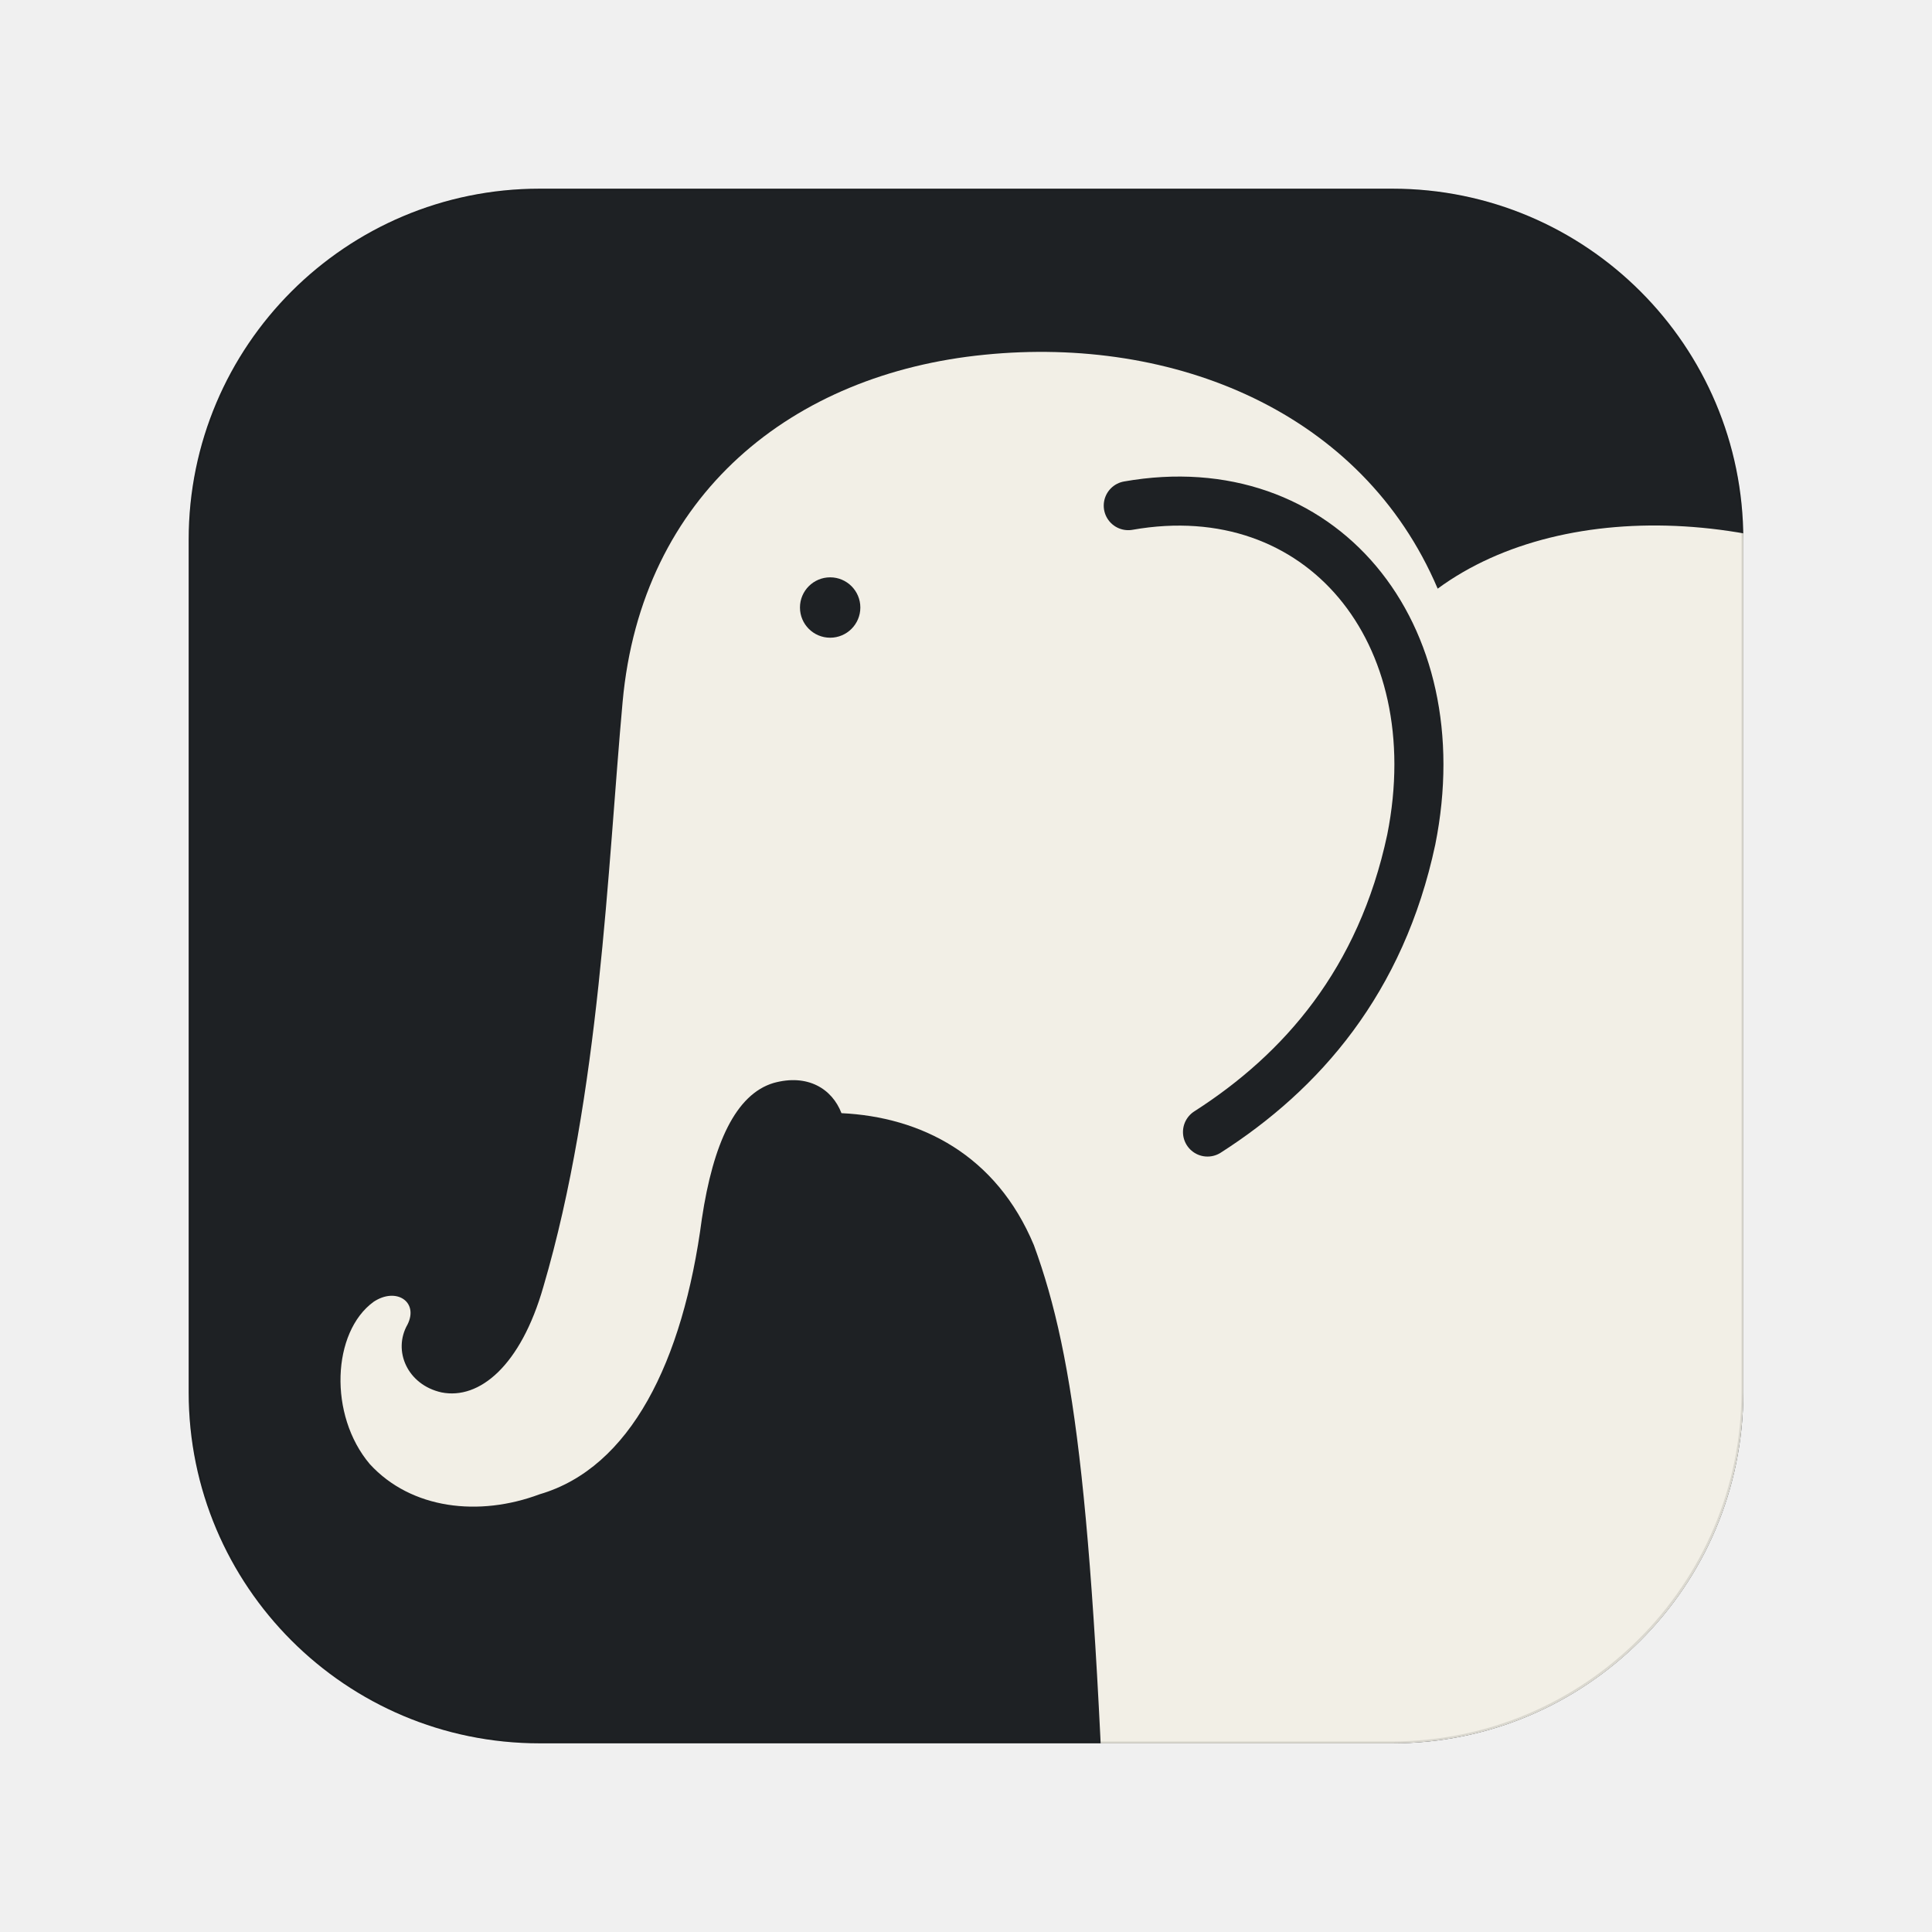
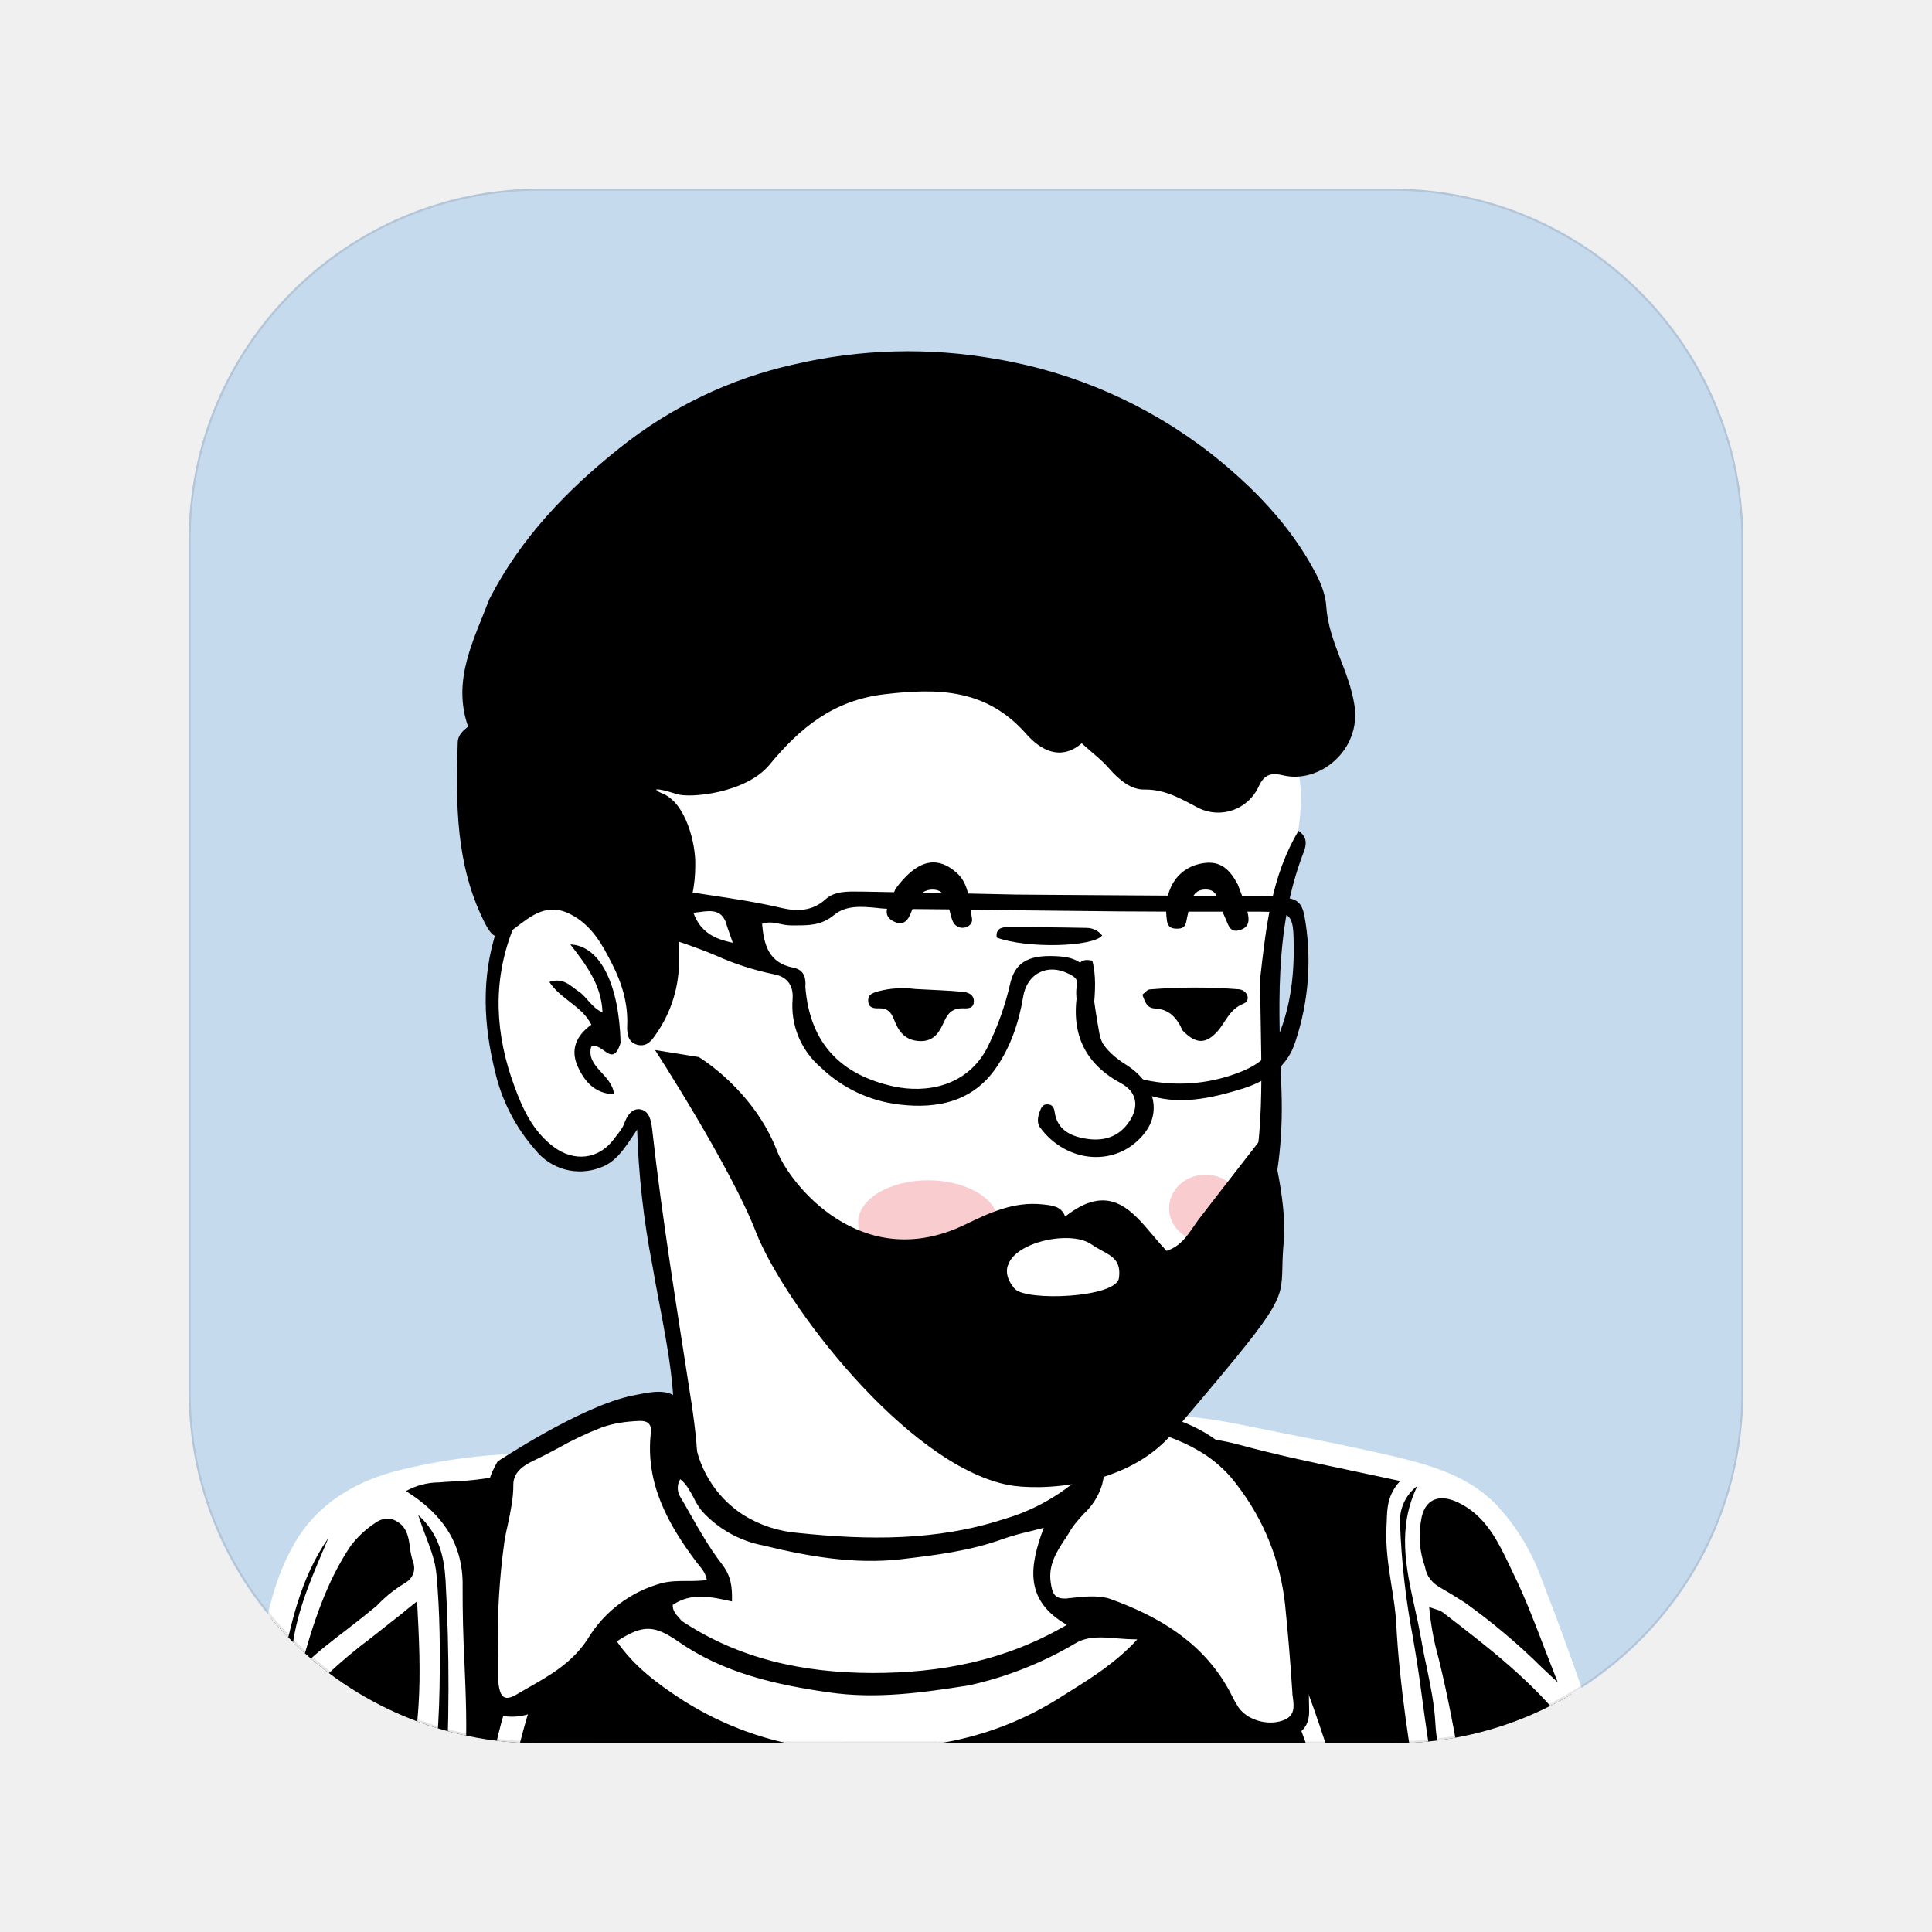
<svg xmlns="http://www.w3.org/2000/svg" width="1024" height="1024" viewBox="0 0 1024 1024">
  <defs>
    <clipPath id="plate">
      <rect x="100" y="100" width="824" height="824" rx="186" />
    </clipPath>
  </defs>
  <g clip-path="url(#plate)">
-     <rect x="100" y="100" width="824" height="824" fill="#1E2124" />
-     <path d="M1040 330 C 950 268 830 262 762 312 C 722 218 622 178 522 188 C 420 198 340 262 330 372 C 322 460 318 580 288 682 C 276 724 254 742 234 738 C 216 734 208 716 216 702 C 222 690 210 682 198 690 C 176 706 174 750 196 776 C 218 800 254 804 286 792 C 334 778 362 722 372 646 C 378 606 390 580 410 574 C 428 569 441 577 446 590 C 488 592 528 612 548 660 C 570 720 580 800 588 1040 L 1040 1040 Z" fill="#F2EFE6" />
-     <path d="M598 268 C 700 250 770 335 748 445 C 732 520 690 568 640 600" fill="none" stroke="#1E2124" stroke-width="26" stroke-linecap="round" />
-     <circle cx="440" cy="322" r="16" fill="#1E2124" />
+     <rect x="100" y="100" width="824" height="824" fill="#C6DAEE" />
+     <svg x="100" y="100" width="824" height="824" viewBox="320 190 1110 1110">
+       <g fill="none">
+         <defs>
+           <clipPath id="icon-dew-clip-b1abadc1">
+             <rect width="1744" height="1744" rx="0" ry="0" />
+           </clipPath>
+         </defs>
+         <g clip-path="url(#icon-dew-clip-b1abadc1)">
+           <g transform="translate(532 491)">
+             <g>
+               <path d="M553 723.7c-99 297-363.7 388.6-503.6 19.8-19.3-50.7 31-69.5 66.2-91.9 24.1-15.3 36.8-28.5 35.3-42.2C144 545 114 365.6 114 365.6l-3-5.8s.7-1.6-2.2 1.2c-3 3-9.9 34.2-37 34.2-24.5 0-49.2-10.9-61-86.3C6.3 281.6 8.7 210 39 197c12.5-5.3 24-7.2 35.2-.8s-13-22 112-126C267.5 2.4 395.8-7.5 447.6 4S551 40.8 574 94.5c27.8 65-25.9 114.3-14 262.5-2.2 53.6.8 171.2-146.6 210.6-28 7.5-19.3 48.4 22.7 58.4 67 21 117 72.3 117 97.9" fill="#ffffff" />
+               <path d="M7.6 228.9c5.2-16.1 23.7-44.7 42.2-42C71.7 185 83.8 198 94 213a140 140 0 0 1 22.4 61.5c.5 3.7 1 7.6-1.2 11.3-4.5.6-4.9-3-5-5.6-.5-20.7-9.7-38.7-18.9-56.1-6.6-12.5-16.2-24.6-31.4-27.6-17.2-3.5-33 12-40.8 32.2-14.5 37.6-12 74.6 1.4 111 5.8 15.9 13.1 32.1 27.8 43.2 14.8 11.3 32.7 9.3 43.6-5.7 2.5-3.4 5.6-6.7 7-10.6 2.1-5.7 5.4-11 11.3-10.3 6.8 1 8 8.3 8.7 14C126.2 436 137 501 147 566c2.6 17.1 5.6 41.7 3.6 52.1-.7 3.7 0 7-4.5 7.8-4.9.7-7-2.1-7.7-6.5-2.3-17-3-23.6-4-49.6-1.2-34.3-9.6-68-15.3-102a604 604 0 0 1-10.9-97c-8.5 12.7-14.8 23.3-26.5 27.2a40.5 40.5 0 0 1-46.1-12.6 128 128 0 0 1-28.8-55.8c-8.4-34-9.9-67.1.9-100.6m572.7-71.5c6.5 4.4 5.7 10 3.7 15.2-21.6 55.7-17.6 113.8-15.8 171.6 2.1 66.4-14.5 126.8-58.7 177.5-15.4 17.6-35.8 29.8-56.5 40.3-21.4 11-25.9 20.1-19.2 43.6 1.3 4.7 4.4 9.6-.2 14.4s-9.8 3.1-15.4 1.7a406 406 0 0 1-137-68.3c-6-4.5-11-10.6-15.8-16.5-2.5-3-3-7.8.5-10.4 3.7-2.9 6.4.1 9.8 2.7A146 146 0 0 0 352 561c21 2.1 41.5-.2 62.3-.1 11.5 0 20.6-5.9 29.5-10.8 27.8-15.5 54.3-32.8 72.2-60.7a230 230 0 0 0 31.6-80.9c9.6-48 5.3-96.6 5.5-146.2 4.2-36.9 8.1-72.7 27.3-104.8M60.6 238.6c21 1 34.7 28 35.8 70.3-6 18.8-12.8-1-21 2.7-4 14.5 15.1 20 16.3 34-14-.6-21.1-9.3-25.9-19.8-5.5-12.2-1-22.2 9.7-29.9-6.7-13.4-21.7-18-30-30.5 10-3.5 15.1 2.9 21 6.8 5.9 4 9 11.3 17 15-.8-19.8-11.7-34-23-48.6" fill="#000000" />
+             </g>
+           </g>
+           <g transform="translate(151 1029.3)">
+             <g>
+               <path d="M1342.7 717.8 34 718.7s73-276.9 92.4-308.7c19.4-31.7 97.5-138.7 96.7-156.8-1-18.2 1.4-82.8 14.6-108.3 13.2-25.6 55.3-60.6 71.7-63.1 16.4-2.6 71.6-5.1 106.2-13.7 34.5-8.5 66.4-19 101.5-19 5.7 0 .2 12.3.2 12.3S519 182.3 682 190c121.5 5.6 161.7-116.2 161.7-116.2S817 50.3 825.1 49.6c95.6-8 145.8 13 174.8 18.6 26.7 5.1 49.2 5.1 76 23.9 30.6 21.5 46.5 70.2 80.8 144.8 39.4 85.5 194.2 345 185.9 481.6" fill="#000000" />
+               <path fill-rule="evenodd" clip-rule="evenodd" d="M1030.7 721.7q-.9-25.2-1.5-50.4c-.8-36.7-1.6-73.5-6.4-110.3q-6.6-50.5-15-100.8c-9-55-21.3-109.5-33.6-164a302 302 0 0 0-19.3-54.6c-5.7-13-10.4-26.2-15.2-39.4-5.5-15.1-11-30.3-17.8-45q-1.9-3.7-4.2-7.3c-3-4.5-6-9.2-7.5-16.2-47.5 92.4-120.5 140.3-223.3 140.7-101.2.5-176-45.6-230.6-128.8a58 58 0 0 0-16 25.7l-1.4 3.3c-18.6 45.4-36 91-41.5 140.6-3.1 28.6-7.6 57.3-12 85.9l-1.8 11.3c-7 44.7-13 89.6-16.3 134.8A27816 27816 0 0 1 354 720.6c-4.7 1-9 1-14.5 1 3.5-24.4 4.4-49.3 5.2-74 1.6-49.1 7.3-97.8 13-146.5l4.6-40.2c3-27.7 7-55.3 11-83 4-27.1 8-54.3 11-81.7 5-43.5 22-84.2 40-124.2l.8-1.9c10.5-23.2 20.9-46.2 37.6-65.8a174 174 0 0 1 44.8-38.6c14-8 18.5-6.4 23.1 8.9 9.6 31 26.3 57.8 53.3 76 42.8 28.8 89.1 41.8 141.4 26.6 36.4-10.5 66.6-28.8 88.3-59.5 8.4-12 16-24.7 18.5-39.6l-5.6-2.1q-6.4-2.3-12.6-5c-3-1.2-6.7-2.9-5.2-7.3 1.3-3.3 4.2-5.8 8-5.3 33 4.5 64.4 11.7 86.3 40.7a342 342 0 0 1 47.4 88.3l7.5 20a1090 1090 0 0 1 34.4 101.2q5.2 20.4 9.1 41.3l3.6 17.6 5.2 23.5c4 18 8 36 10.9 54l6.2 37.5a853 853 0 0 1 13.8 107q1.3 26.6 3.4 53.3 1.7 22.5 3 44.9c.5 8.1-.4 16.3-1.2 24.8l-.8 8.4q-7.4 1-14.7.8M845.6 88.2c-8 18.2-15.8 36.5-29.3 51.7-34.3 38.7-78.8 56.4-129.4 57.9-34.1 1-67.6-6-97-24.7-28.6-18.2-53-40.3-65-73.3l-1.3-3.6c-2-5.8-4-11.8-8.6-15.8-13.2 3-16.7 11-14.6 22.7l.9 5.7c.5 4 1 7.9 2.4 11.5 12.5 35 37 60.8 68.3 79.6a204 204 0 0 0 80.8 28.2c60.4 7.4 116.6-.5 166.4-37.4 30.3-22.4 48.9-52 53.4-89.5 1.7-14.8-7.2-21.7-24.7-18.4zm-361.3 15.6c20 81 77 120 153.7 137 39 9.8 76 8.1 113.2-1.4 41.3-10.6 77.6-29 104.8-62.4 16.6-20.5 28.9-43.2 29.3-70.8 15 7.8 16.5 13 6.5 31.6a228 228 0 0 1-96.7 96.8c-46.4 23.8-96.3 30-148.6 22.3-54.1-8-98.7-33.3-137.7-69.6-14-13-24.7-29-35.2-44.9l-6.8-10.1c-2.7-4-1-7.2 1.7-10.3l10.7-12.4z" fill="#ffffff" />
+               <path fill-rule="evenodd" clip-rule="evenodd" d="M242.1 721.7c4.5-15.3 6.2-31 8-46.9q1.1-11.8 2.8-23.7l2.7-17.9a976 976 0 0 1 12.5-71.5l4.8-20.4q5-19.6 8.8-39.7 6-34.4 20.3-66a246 246 0 0 0 22.3-101c.3-17.5 2.5-34.7 4.7-52 1.6-12.8 3.3-25.6 4.1-38.5 1.6-24.4.4-48.5-1-74.8q-5.8 4.5-11 8.9L299 195.6c-42.9 32-76.3 72.4-105 116.8-11 17.3-20.4 35.7-29.8 54q-5.5 11.3-11.4 22.2a819 819 0 0 0-40.2 93.2l-6.5 17C88.3 545.2 70.3 592 63.3 641.6c-2 14.2-6 27.9-9.9 41.7-3.5 12.2-7 24.5-9.3 37.4-5.5 1-10.8 1-17.1 1l2.8-9.7c8.4-29.2 17-58.5 21.3-89 2.2-15.4 6.7-30.6 11.1-45.6l3.1-10.4a540 540 0 0 1 16-45c5-13 10-25.9 14-39.1 5-15.7 11.6-30.9 18.2-46l7.2-16.8a996 996 0 0 1 59-115l.4-.6c7.4-12.7 15-25.8 26-36.3 8.7-8.2 9.2-18.8 9.7-29.3a103 103 0 0 1 2.3-20c5-31.3 10.2-62.8 26.3-90.7 16.7-29.1 44.5-45.3 77-53q35.5-8.6 71.8-10.8a126 126 0 0 0 29.6-7q7.8-2.5 15.8-4.6l15-4c19.2-5 38.3-10.1 58.5-9.2h1c4.1.1 8.3.3 9 5.4.6 5-3 5.7-6.6 6.4l-2 .4-42 9.8q-39.5 9.5-79.4 18.2a244 244 0 0 1-35.4 4q-4.5.2-8.9.6a49 49 0 0 0-23.7 6.2c25.8 16 41 37.4 40.5 68q-.1 27 1.3 54.3c1 23.8 2 47.6.6 71.5-1.7 31-5.3 62-9.9 92.8q-4 27-6.8 54-2.9 25.5-6.4 50.9t-5.8 50.7c-1.6 15.6-3 31.3-5.3 46.9q-3.6 27.4-6.2 55-2.3 24-5.3 47.6-.7 6-1 12.2c-.5 8.6-1 17.3-4.1 26.2q-8.4 1.5-17 .1c8.7-33.2 12.7-66.8 16.7-100l.5-3.8q2.8-24.4 4.8-49c2.4-26.7 4.7-53.4 9.4-79.9q2.5-16 3.5-32.2c1-14 2.2-27.9 5.5-41.6 8.3-34.4 11-69.8 13-104.9a1341 1341 0 0 0 .3-155.3c-1-16.4-4.6-33-19.5-46.4q2.4 7.3 5 14.1c3.7 9.7 7.2 18.8 8 28.2 2.5 27.1 2.7 54.5 2.2 81.8-.5 31.9-4 63.5-7.6 95.1l-3.5 32.9c-3.6 35.8-8.8 71.4-13.9 107q-3.5 23.9-6.7 47.6-2.9 21.6-5 43.2-2.5 26-6.2 51.9-2.2 16.4-3.6 32.9a335 335 0 0 1-7.9 54.5l-1 3.7c-1.9 6.7-4 13.9-.5 21q-8.4.3-16.7-1 1.3-11.4 3.1-22.4 1.8-9.8 2.9-19.4l4.5-40.4 5-44.7q4.7-43 10.7-85.8l4.9-36.5q-3 12-6.7 23.8a249 249 0 0 0-8.8 34.2q-4.2 24.8-9.6 49.3c-4.5 21.3-9 42.7-11.7 64.4q-1.4 11.3-3 22.4c-2.8 18.6-5.6 37.2-5.4 56.2zm60.3-548.3a94 94 0 0 1 20.5-16.8c6.7-3.8 8.5-9.9 6.1-16.2q-1.5-4.6-2-9.7c-1.1-7.8-2.3-15.6-11.6-19.6-5-2-9.9-.2-13.3 2.3a71 71 0 0 0-17.5 16.4C267.4 155.5 258 184.4 249 217c11-10.8 22.1-19.3 33.3-27.8q10-7.7 20-15.9m-37.6-39.6c-9.9 23.3-19.7 46.6-22 72.1-.3 13-5.7 22.1-11.5 31L235 219c6.8-33 13.6-66.1 33.8-95zM1304.2 578c15.7 46.5 24 95 31.4 143.7 5.4 0 9.8 0 14.4-1.1a869 869 0 0 0-21.2-112.8l-.1-.5c-4.1-17.4-9.8-34.3-15.5-51.3l-5-14.8a1478 1478 0 0 0-43.2-119.3 623 623 0 0 0-30.2-59.3q-6.8-12.7-13.1-25.4a332 332 0 0 0-31.5-54l-4-5.1c-5.8-7.3-11.7-14.7-14.5-23a2217 2217 0 0 0-36.7-101.6 154 154 0 0 0-32.5-53.3c-20.2-20.8-47.4-28.3-74.3-34.7a1899 1899 0 0 0-68.6-14.4l-39.9-8c-33.8-7-68.5-9-102.9-6-5.4.5-9.8 1.7-11.8 10.5a521 521 0 0 0 43.2 2.4c24 .6 48 1.3 71.6 7.7 25 6.8 50.5 12.2 76.7 17.7l37.5 8c-9 9.7-9.3 19.2-9.6 28.7l-.2 4.5c-.7 13.9 1.4 27.4 3.5 41 1.5 9.2 3 18.5 3.5 27.9 2.3 44.3 9.5 87.9 16.6 131.5l1.3 8.3c3.5 21 6 42.2 8.5 63.4q3.1 28.2 7.3 56.3a954 954 0 0 1 8 92.7c1.2 21 2.4 42.1 4.5 63.1q3 31.2 5 62.7 2.1 29.1 4.7 58.2h11.7c-.6-48.6-4.2-97-7.8-145.5q-2.9-37.3-5.2-74.6a757 757 0 0 0-7-61.9q-2.3-15.9-4.2-31.8c-3.8-31.4-8.7-62.5-13.6-93.7q-6.6-40.3-12-80.7-2.6-19.5-6-38.9a539 539 0 0 1-9.1-81 31 31 0 0 1 12.4-26.7c-14.5 29.7-8.2 58.4-1.9 87q2.6 11.3 4.6 22.5 1.7 9.9 3.9 19.8c2.7 13.2 5.5 26.4 6.2 39.8.6 11 2.7 21.7 4.8 32.3q2.4 11.1 3.9 22.4c2.4 19.6 5.6 39 8.7 58.4 5 30.3 10 60.6 12 91.3 2 26.2 7 52.3 12 78.2l.7 3.9a245 245 0 0 1 3.4 38v2a951 951 0 0 0 4.2 54.7c2.2 23.7 4.5 47.4 4.4 71.2l-.2 4.4q-.3 3.6-.2 7.9 5.7 1.1 11.3 1c2.7-44.8-.4-89.4-4.4-136.4 14 39.4 20.8 78.4 27.8 118l3 17.3q8.2 1.5 16.3.2a77 77 0 0 1-5.2-26.4c-.4-5.6-.8-11-2-16.4l-3.2-14.4c-7.8-34.7-15.6-69.4-29.7-102.4l-3.2-6.8a73 73 0 0 1-8.2-25c-1-14.8-4-29.3-7-43.7l-2.4-12.2c-3.5-18.3-5.6-36.8-7.7-55.3-2.2-19-4.3-38-8-56.7q-5.5-28-10-56c-5-29.2-10-58.4-16.8-87.3l-2-8.3a202 202 0 0 1-6.7-36.5l4.4 1.5q3.6 1 5.6 2.5l1 .8c31 23.8 62 47.7 86.3 78.6a483 483 0 0 1 55.3 86.3l18 35.5c13 25.3 26 50.6 36.7 77 11.6 28.7 21.1 58 30.6 87.2zm-241.1-418.2c-6.1-3.4-10.3-8.1-11.4-15.2a64 64 0 0 1-2.8-33c2.2-15.1 12.6-19.4 26.2-13 19.7 9.3 28.4 27.3 36.8 44.8l2.6 5.5c8.2 16.6 14.9 34 22 52.6l10 25.7-11.4-10.7a448 448 0 0 0-54.8-46.2q-8.5-5.5-17.2-10.5" fill="#ffffff" />
+               <path d="M455.7 39c45.2-21.2 59.5-10 59.5-10s-1.3 12 7.8 43c19.2 65 123.7 66 159 61.8 37.1-4.5 125.8-30.2 131-51.7 10-42-16.9-45.2-.8-46.5 16.1-1.4 85.1-.8 133 74.3 2.4 3.8 49.2 152.1-2.5 152.1-27.2 0-68.7-80-96.5-54.7a306 306 0 0 1-191 79.8c-52.3 2.6-140.8-43.6-140.8-43.6l-50-30.2s-55.5 41.3-74.7 30.9c-25.2-13.7 2-164 2-164s24.6-22.7 63.9-41.2" fill="#ffffff" />
+               <path fill-rule="evenodd" clip-rule="evenodd" d="M389.5 69.5s60.1-39.9 96.5-47.1c19.5-4 28.3-5.3 38.6 8.6a29 29 0 0 1 4.8 15.6l.2 2.2a78 78 0 0 0 35.2 58.7 87 87 0 0 0 39.5 13c49.3 5.1 98.6 5.8 146.4-9.8A142 142 0 0 0 804 82c9.4-8.6 9.5-14.9 0-23.1-3.7-3.3-2.6-6-1.3-9.1q.6-1.5 1-3.1c4.3-17.6 5.3-19.2 24.4-17 29 3.5 58.4 10 80.4 29.2 59.6 52.1 59.8 81 60.1 154q0 15.7.4 34.7c.2 12-6.8 17.9-18.6 19.6-23.3 3.5-39-5.8-50.4-25.4-4.6-8-10-15.6-17.7-21.4-16-11.7-21.7-12.4-36.7 0A328 328 0 0 1 722.2 283a260 260 0 0 1-184-16 156 156 0 0 1-49.8-33.7c-4.6-5.1-10.7-8-17.1-6.5l-4.8 1.1c-14.9 3.4-29.8 6.9-42.7 15.8a40 40 0 0 1-39.6 4.8c-12.1-5.4-11.8-18.7-10.7-30.2q2-19.5 3.2-39a521 521 0 0 1 11.3-89c-11.7 1.3 1.5-20.7 1.5-20.7M521 183.3c41.2 27.3 86.7 37 136 37.2 49.4 0 95.2-8.8 139-34.4-30.9-17.7-26.5-42.3-16.5-69.3l-10.5 2.7a177 177 0 0 0-18.4 5.2c-23.7 8.7-48.8 11.7-73.3 14.6-32.9 3.7-66-2-98.1-9.9a79 79 0 0 1-43.7-24.5q-3.6-4.5-6-9.7c-2.6-4.7-5-9.5-9.5-13.1a12 12 0 0 0-.2 12.3q3.7 6.2 7.2 12.5c7 12.3 14.1 24.7 22.7 35.8 6.4 8.3 7.5 15.8 7.2 26.7-15-3.4-29.3-6.5-42.3 2.5-.1 4 2 6.4 4.8 9.5zm274-58.8 2-3.2c3-5.6 7-10 11-14.4a47 47 0 0 0 13.2-21c3.4-15 6.5-29.1-.5-42.2 2-3.7 4.3-4.5 6.3-4l7.6 2c31 8.2 62 16.2 82.8 44.4a169 169 0 0 1 34.4 85.3q3.2 31.4 5.2 62.7 0 2 .4 4c.8 6.4 1.7 13.3-7.5 16.4-11.2 3.8-25.7-.7-31.7-10q-2.5-4-4.6-8.3-1.5-3-3.3-6.1c-18.8-32.3-49.1-50.1-83-62.4-8.7-3-19.3-1.8-29-.7h-1l-.4.2c-9.8 1-11.3-3.6-12.4-11.3-1.9-12.6 4.2-22 10.4-31.4m-405.1 99.2c.9 14 4 17.4 13 12.3l7.4-4.3c16.4-9.3 32.7-18.4 43.8-35.7a89 89 0 0 1 52.5-39.6c6.1-1.6 12.3-1.6 18.4-1.6q7 .1 14.1-.6c-.8-4.7-3.2-7.6-5.5-10.5l-1.8-2.2C511 114 494.9 84.8 499 48.8c.8-6.9-3.5-8.5-8.1-8.3-9.3.4-18.3 1.5-27.3 4.8A230 230 0 0 0 433 59.8q-9 4.9-18.2 9.3c-6.8 3.2-14 8.1-14 16.8.1 9.6-1.9 18.8-3.8 28q-1.6 6.6-2.6 13a501 501 0 0 0-4.6 80.2zM626 234.3c34 5 67 .2 100.2-5a258 258 0 0 0 75.9-30c8.9-5.3 19.2-4.5 30.3-3.5q6.7.6 13.9.7c-15.4 16.7-32.6 27.4-49.6 38l-4.1 2.6A229 229 0 0 1 709 270c-30.3 5.1-60.6 8.7-92.2 4.2a231 231 0 0 1-94.4-33.9c-17.9-11.5-35.3-24.3-47.7-42.4 18.7-12.3 26.9-11.6 44 .2 32 22.3 69 30.7 107.2 36.2" fill="#000000" />
+               <g transform="translate(424 305.7)" style="mix-blend-mode:difference" />
+             </g>
+           </g>
+           <g transform="translate(266 221.9)">
+             <g>
+               <path d="M268.8 260.9c22.7-44 55.7-78 93.1-107.8 36.3-29 78.8-49.4 124.2-59.5a359 359 0 0 1 144.3-3.9A342 342 0 0 1 783.6 157c30 23.7 57.2 51.4 75.3 86.1 3.7 7 6.8 15.2 7.3 23 1.6 25.3 16.6 46.4 20.2 71.2 4.7 31.7-25 56-51.3 49.6-9.7-2.3-13.8.5-17.6 9a31.7 31.7 0 0 1-42.3 14.5c-12.3-6.4-23.6-13.5-38.8-13.3-9.7.2-18.2-7-25.2-15-5.5-6.3-12.3-11.4-19.6-18-15.2 13-29.6 4.7-39.7-6.8-28.2-32-62.6-32.8-101.2-28.2-36.4 4.3-60.2 23.9-82 50.3-16.8 20.4-56.9 24-66 21-19-6-16.4-2.8-10.5-.5 16.9 6.8 23.9 36 23.5 51.1a99 99 0 0 1-9 42c-4 8-2.8 16.7-2.6 25.2a91 91 0 0 1-16.6 53.8c-3.4 5.1-7 9-13.3 7.3-6.8-1.8-7.3-8.5-7.1-13.5.7-16-3.8-30.5-10.8-44.2-7-13.9-14.5-27.5-29.4-35.3-17-8.9-28.5 1.1-40.3 10s-15.3 8-21.9-5.4c-20-40.4-20-83.7-18.6-127.3.2-6 4.3-8.8 7.4-11.4-11.6-33.4 4-61.6 15.3-91.3" fill="#000000" />
+             </g>
+           </g>
+           <g transform="translate(791 872)">
+             <g>
+               <path d="M101.4 92.5c-2.6-12.2-2.9-25.4-21.6-18.7-2.6.9-5-3.7-3.1-6.7 4.4-7 10.7-11.9 19.6-10.9 10.6 1.3 20.9 10.6 20 19.5-.7 8.1-2 17.4-14.9 16.8" fill="#000000" />
+             </g>
+           </g>
+           <g transform="translate(653 805)">
+             <g>
+               <path fill-rule="evenodd" clip-rule="evenodd" d="M387.7 121.5c13.4-17.5 50-64.5 50-64.5s14 50.4 11.2 79.3a252 252 0 0 0-1 18.5c-.6 26-.6 27-78.6 119-33.1 39-95.3 41-117.3 36.7-73-14.6-160.3-130-180-180.6C54 83.4 0 0 0 0l31.2 5s39.1 23.2 56 67.3c8.7 22.7 59.7 88.2 134 52.4 17.7-8.6 35-16.7 55.5-14.5h.1c7.3.8 13.3 1.4 16 8.7 30.8-24.4 46.8-5.3 62.3 13q5 6.1 10.1 11.5c9.6-3.2 14.2-10 18.8-16.6zm-130.8 49c7.8 9 72.3 6.5 74.3-7.7 1.6-12-4.3-15.3-12.2-19.6a82 82 0 0 1-7.7-4.6c-18.3-12.8-78.7 4-54.4 32" fill="#000000" />
+             </g>
+           </g>
+           <g transform="translate(901 669)">
+             <g>
+               <path d="M53.4 95.7c.2-5.7.5-10.4.3-15-.2-7.3 3-10.2 10.5-8.5 2.8 10.7 2 22 1.1 32.7-1.8 19.6 7.7 32 23 41.6 19.6 12.3 25.6 32.7 13.4 48.6-19.8 25.4-56.3 21.8-75-4.1-2.2-3.2-1.4-7.5 0-11.2.9-2.3 1.9-5 5-5 3.8-.2 5.2 2.2 5.6 5.5 1.8 12.3 10.8 16.9 21.2 18.8 13 2.4 24.5-.5 32.3-12.4 7-10.7 5-20.9-6-26.9-25.4-13.7-35.9-34.6-31.4-64" fill="#000000" />
+             </g>
+           </g>
+           <g transform="translate(805.2 732.6)">
+             <g>
+               <g class="agent-avatar-eyes">
+                 <path d="M224.4 58.4c-4.2-9.5-9.9-15.2-19.8-15.7-6-.3-7-5.1-8.9-9.8 2-1.5 3.5-3.7 5.3-3.8q31.8-2.6 63.5-.1c6 .4 9.3 8 3.2 10.4-10 4-12.5 13.2-18.5 19.8-8.2 9-15.2 9.1-24.8-.8m-191-29.6c12.2.7 23.1 1 34 2 3.6.3 8 1.8 8 6.7 0 5.6-4.6 5.2-8.3 5.1-6.3 0-9.7 2.7-12.5 8.6-3.4 7.4-6.9 15.3-18 14.8-10.5-.5-15.1-7.2-18.1-15.2-2.2-5.7-5-8.4-11-8.2-3.4.1-7.1-.2-7.5-4.9-.4-5 3-6 7-7.2a68 68 0 0 1 26.4-1.7" fill="#000000" />
+               </g>
+             </g>
+           </g>
+           <g transform="translate(610.3 681)">
+             <g>
+               <path fill-rule="evenodd" clip-rule="evenodd" d="m325.8 13.2 154.4 1q7 .3 14 1.3c7.1.9 10.4 4.2 12 12a181 181 0 0 1-6.3 90.4c-5.4 17.7-20 28.1-37.5 33.6-23 7.1-46.5 12.4-69.8 3.9-20.8-7.6-37.2-20-42.9-44q-1.1-4.5-2.5-8.8c-2.5-8.3-5-16.5-3.2-25.7.7-4-3.1-5.9-6-7.4h-.1c-15-7.6-29.7-.2-32.4 16.5-3 18.3-9 35.8-19.4 50.8-16.5 23.9-41.6 29.4-69 26.1a97 97 0 0 1-56.2-26.6 58 58 0 0 1-20-48.8c.8-11.2-5.5-16.3-13.8-17.7a196 196 0 0 1-40.8-13.2q-7.1-3-14.2-5.6-10.8-4-21.8-7.3-12-3.6-24-8.1l-1-.4c-3.8-1.4-7-2.6-6.4-8.5 5.7-2.6 11-1 16.4.8 3.5 1.2 7.2 2.4 11.2 2.4-2.7-9-8.3-12.4-17.3-12.8A35 35 0 0 1 1.7 4C6.4-.7 10.7-.4 14.8.7c21.4 5.8 43.2 9.1 65 12.4 18 2.7 36 5.4 53.8 9.6 10.3 2.3 21.4 2.4 31-6.5 6.3-5.6 15.5-5.5 24-5.3h3.1l76.2 1.4 32.3.7zM150 78.9c3.3 41.7 26.7 63 62.7 71 23.6 5.2 52.3.1 66.8-26.8a204 204 0 0 0 17-47.6c4-15.2 14.3-20 35.7-18.3 14.3 1.2 20.9 7.9 22.8 22.5q2 16.6 5 32.8c2.5 13.7 19.5 30.3 33.3 33a117 117 0 0 0 64-4.6c12-4.3 22.9-10.4 28.7-23 10-22 13-45.3 12.7-69.2-.3-22-1.6-23.4-24.3-23.5h-42.2q-29.4 0-58.6-.2l-75-.8q-43.5-.7-87.1-1-5.3 0-10.7-.7c-10.8-1-21.7-2-30.3 5.1-9 7.4-17.8 7.4-27.4 7.4h-3.4q-3.8-.1-7.5-1c-4.2-.9-8.5-1.8-13.1-.1 1.3 14.8 4.6 27.7 21.9 31.2 6.3 1.2 9.7 4.8 9 13.8M74.2 25.5c8.9-1.2 17-2.2 20 10.5l4 11.4C85.2 44.8 75 39.8 70.1 26z" fill="#000000" />
+               <path d="M286.6 43.7c-.7-6 3.1-7.4 7-7.4q28.6-.1 57.2.5c4.4 0 8.5 2 11.1 5.5-6.9 8.1-53.6 9.4-75.3 1.4" fill="#000000" />
+             </g>
+           </g>
+           <g transform="translate(775 657)">
+             <g>
+               <path d="M294 29.6c2.6 7.3 5.5 13.5 7 20 1.2 4.9 1.7 10.4-5 12.6-7.6 2.6-8.6-3.4-10.6-7.8a120 120 0 0 1-5.5-14.2c-1.5-4.9-4.3-7-9.4-6.8-5 .1-8 3-9.3 7.2q-2.5 8-4 16.1c-1 4.5-4.2 4.8-7.8 4.6q-5.2-.2-5.9-5.5c-3.2-20.1 6.1-38.2 25.9-41.2 12.2-2 19 4.5 24.5 15M49.6 33C64.7 12.5 79 8.5 93.6 21.7c9.1 8.3 8.7 21.2 10.7 32.6.5 3-2 5.7-5.3 6.3-3.5.7-7-1.2-8.4-4.4-1.7-4-2.2-8.3-3.6-12.2-1.7-4.8-3.2-10-9.7-10.5s-10.6 3-13.2 8c-3.6 7.2-4.8 20-15.7 14.7-10.4-5-1.9-14.7 1.2-23.2" fill="#000000" />
+             </g>
+           </g>
+         </g>
+         <g fill="#f4a3a8" opacity="0.55" style="mix-blend-mode:multiply">
+           <ellipse cx="848" cy="928" rx="50" ry="30" />
+           <ellipse cx="1046" cy="918" rx="26" ry="24" />
+         </g>
+       </g>
+     </svg>
  </g>
  <rect x="100.5" y="100.5" width="823" height="823" rx="186" fill="none" stroke="#000" stroke-opacity=".10" />
</svg>
